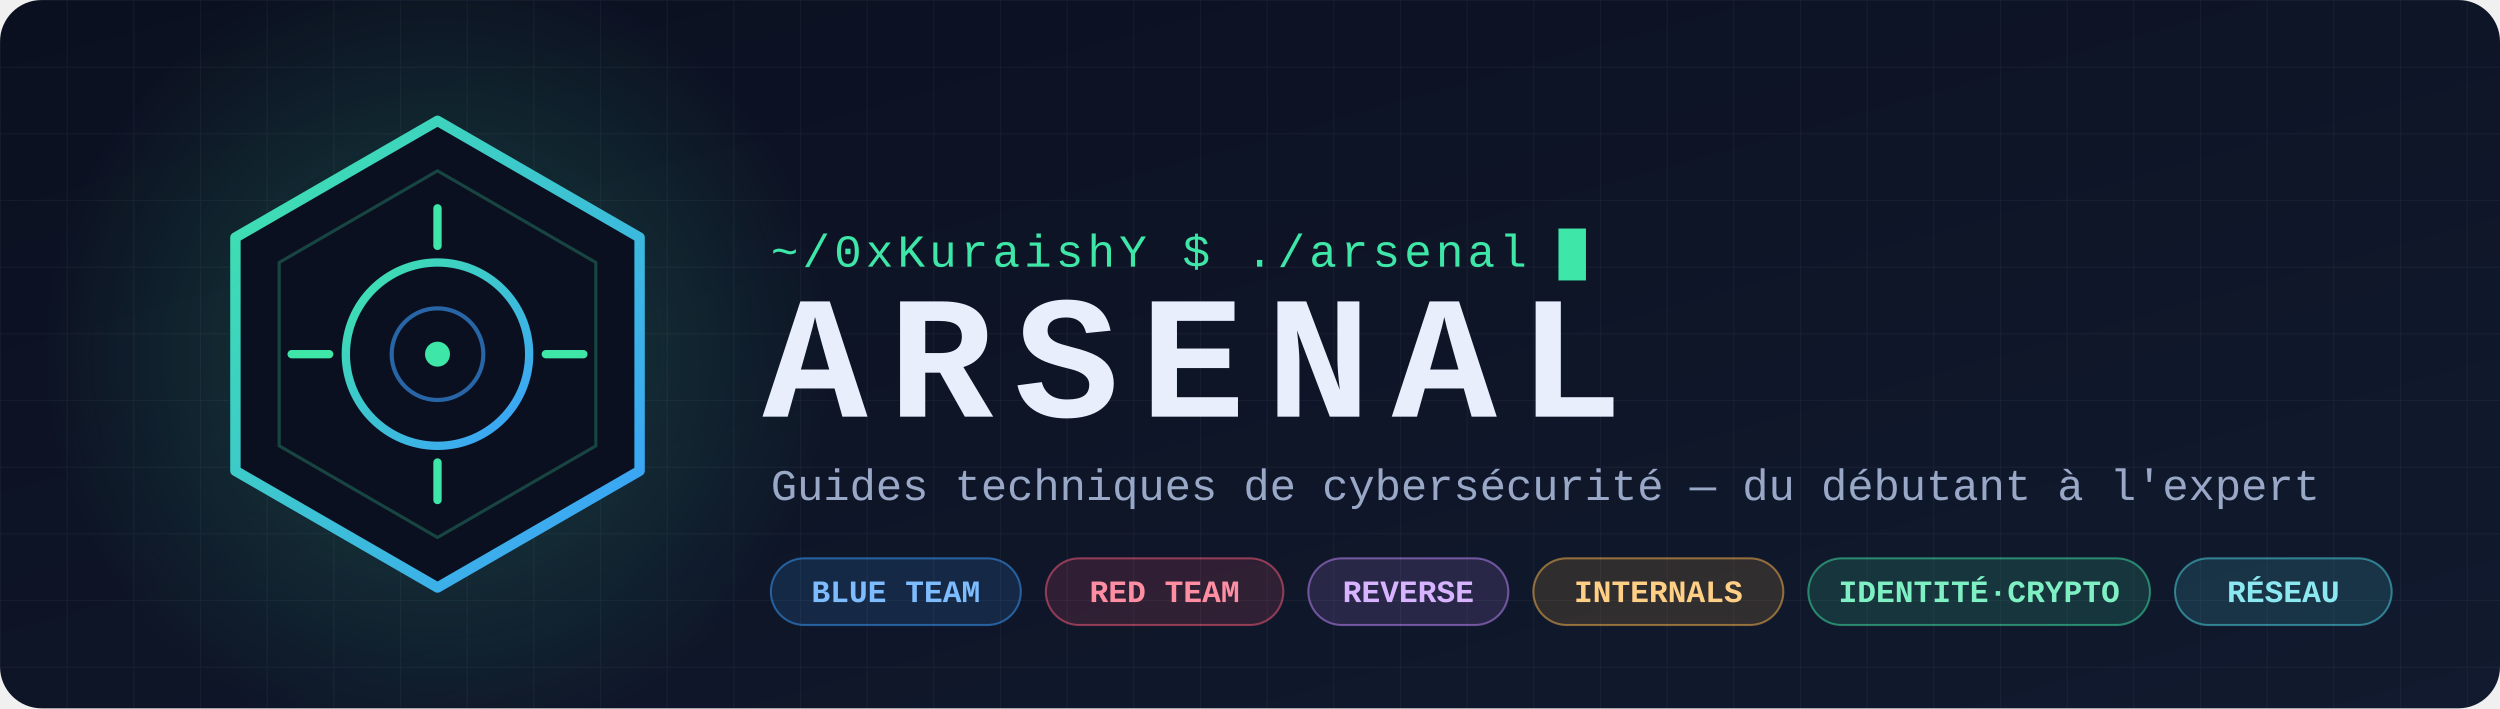
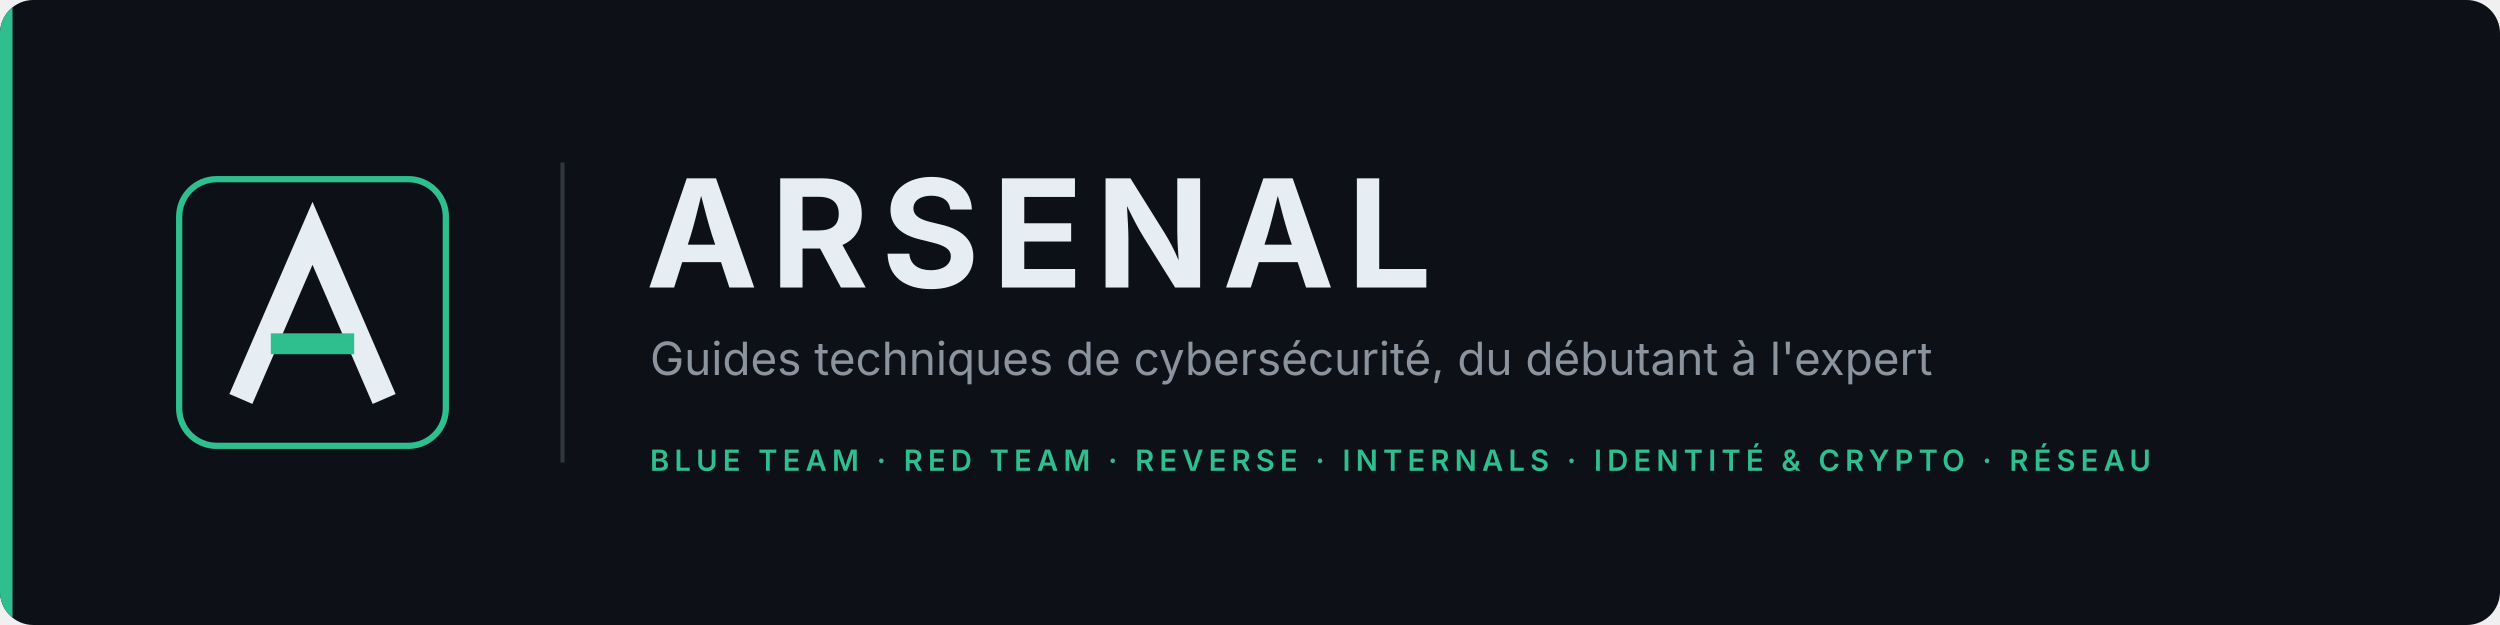
- <svg xmlns="http://www.w3.org/2000/svg" width="1200" height="340" viewBox="0 0 1200 340" role="img" aria-label="Arsenal — guides techniques de cybersécurité">
+ <svg xmlns="http://www.w3.org/2000/svg" width="1200" height="300" viewBox="0 0 1200 300" role="img" aria-label="Arsenal — guides techniques de cybersécurité">
  <defs>
-     <linearGradient id="bg" x1="0" y1="0" x2="1" y2="1">
-       <stop offset="0" stop-color="#0b1020" />
-       <stop offset="1" stop-color="#111a2e" />
-     </linearGradient>
-     <linearGradient id="accent" x1="0" y1="0" x2="1" y2="1">
-       <stop offset="0" stop-color="#3ee6a8" />
-       <stop offset="1" stop-color="#3b9eff" />
-     </linearGradient>
-     <radialGradient id="glow" cx="0.5" cy="0.5" r="0.5">
-       <stop offset="0" stop-color="#3ee6a8" stop-opacity="0.22" />
-       <stop offset="1" stop-color="#3ee6a8" stop-opacity="0" />
-     </radialGradient>
-     <pattern id="grid" width="32" height="32" patternUnits="userSpaceOnUse">
-       <path d="M32 0H0V32" fill="none" stroke="#ffffff" stroke-opacity="0.04" stroke-width="1" />
-     </pattern>
    <clipPath id="card">
-       <rect width="1200" height="340" rx="20" />
+       <rect width="1200" height="300" rx="16" />
    </clipPath>
  </defs>
  <g clip-path="url(#card)">
-     <rect width="1200" height="340" fill="url(#bg)" />
-     <rect width="1200" height="340" fill="url(#grid)" />
-     <circle cx="210" cy="170" r="190" fill="url(#glow)" />
-     <g transform="translate(210 170)">
-       <path d="M0 -112 L97 -56 L97 56 L0 112 L-97 56 L-97 -56 Z" fill="#0b1020" stroke="url(#accent)" stroke-width="5" stroke-linejoin="round" />
-       <path d="M0 -88 L76 -44 L76 44 L0 88 L-76 44 L-76 -44 Z" fill="none" stroke="#3ee6a8" stroke-opacity="0.25" stroke-width="1.5" />
-       <circle r="44" fill="none" stroke="url(#accent)" stroke-width="4" />
-       <circle r="22" fill="none" stroke="#3b9eff" stroke-opacity="0.6" stroke-width="2" />
-       <g stroke="#3ee6a8" stroke-width="4" stroke-linecap="round">
-         <line x1="0" y1="-70" x2="0" y2="-52" />
-         <line x1="0" y1="52" x2="0" y2="70" />
-         <line x1="-70" y1="0" x2="-52" y2="0" />
-         <line x1="52" y1="0" x2="70" y2="0" />
-       </g>
-       <circle r="6" fill="#3ee6a8" />
+     <rect width="1200" height="300" fill="#0d1117" />
+     <rect width="6" height="300" fill="#2fbf8f" />
+     <g transform="translate(150 150)">
+       <rect x="-64" y="-64" width="128" height="128" rx="18" fill="none" stroke="#2fbf8f" stroke-width="3" />
+       <path d="M-32 36 L0 -38 L32 36" fill="none" stroke="#e6edf3" stroke-width="12" stroke-linejoin="miter" stroke-linecap="square" />
+       <rect x="-20" y="10" width="40" height="10" fill="#2fbf8f" />
    </g>
-     <g font-family="'JetBrains Mono','Fira Code','SFMono-Regular',Consolas,'Liberation Mono',monospace">
-       <text x="370" y="128" font-size="22" fill="#3ee6a8" letter-spacing="2">~/0xKuraishY $ ./arsenal <tspan>█<animate attributeName="fill-opacity" values="1;1;0;0" dur="1.1s" repeatCount="indefinite" />
-         </tspan>
-       </text>
-       <text x="366" y="200" font-size="84" font-weight="700" fill="#e8eefc" letter-spacing="10">ARSENAL</text>
-       <text x="370" y="240" font-size="21" fill="#9aa8c7">Guides techniques de cybersécurité — du débutant à l'expert</text>
-       <g font-size="15" font-weight="600" text-anchor="middle">
-         <rect x="370" y="268" width="120" height="32" rx="16" fill="#3b9eff" fill-opacity="0.14" stroke="#3b9eff" stroke-opacity="0.5" />
-         <text x="430" y="289" fill="#7dbcff">BLUE TEAM</text>
-         <rect x="502" y="268" width="114" height="32" rx="16" fill="#ff5c7a" fill-opacity="0.14" stroke="#ff5c7a" stroke-opacity="0.5" />
-         <text x="559" y="289" fill="#ff8ea3">RED TEAM</text>
-         <rect x="628" y="268" width="96" height="32" rx="16" fill="#c58bff" fill-opacity="0.14" stroke="#c58bff" stroke-opacity="0.5" />
-         <text x="676" y="289" fill="#d8b3ff">REVERSE</text>
-         <rect x="736" y="268" width="120" height="32" rx="16" fill="#ffb84d" fill-opacity="0.14" stroke="#ffb84d" stroke-opacity="0.5" />
-         <text x="796" y="289" fill="#ffcf85">INTERNALS</text>
-         <rect x="868" y="268" width="164" height="32" rx="16" fill="#3ee6a8" fill-opacity="0.14" stroke="#3ee6a8" stroke-opacity="0.5" />
-         <text x="950" y="289" fill="#7ff0c4">IDENTITÉ·CRYPTO</text>
-         <rect x="1044" y="268" width="104" height="32" rx="16" fill="#4dd8e6" fill-opacity="0.14" stroke="#4dd8e6" stroke-opacity="0.5" />
-         <text x="1096" y="289" fill="#8ce8f0">RÉSEAU</text>
-       </g>
+     <line x1="270" y1="78" x2="270" y2="222" stroke="#30363d" stroke-width="2" />
+     <g font-family="'Inter','Segoe UI','Helvetica Neue',Helvetica,Arial,sans-serif">
+       <text x="310" y="138" font-size="72" font-weight="700" fill="#e6edf3" letter-spacing="6">ARSENAL</text>
+       <text x="312" y="180" font-size="22" fill="#8b949e">Guides techniques de cybersécurité, du débutant à l'expert</text>
+       <text x="312" y="226" font-size="14" font-weight="600" fill="#2fbf8f" letter-spacing="2.5">BLUE TEAM  ·  RED TEAM  ·  REVERSE  ·  INTERNALS  ·  IDENTITÉ &amp; CRYPTO  ·  RÉSEAU</text>
    </g>
  </g>
</svg>
